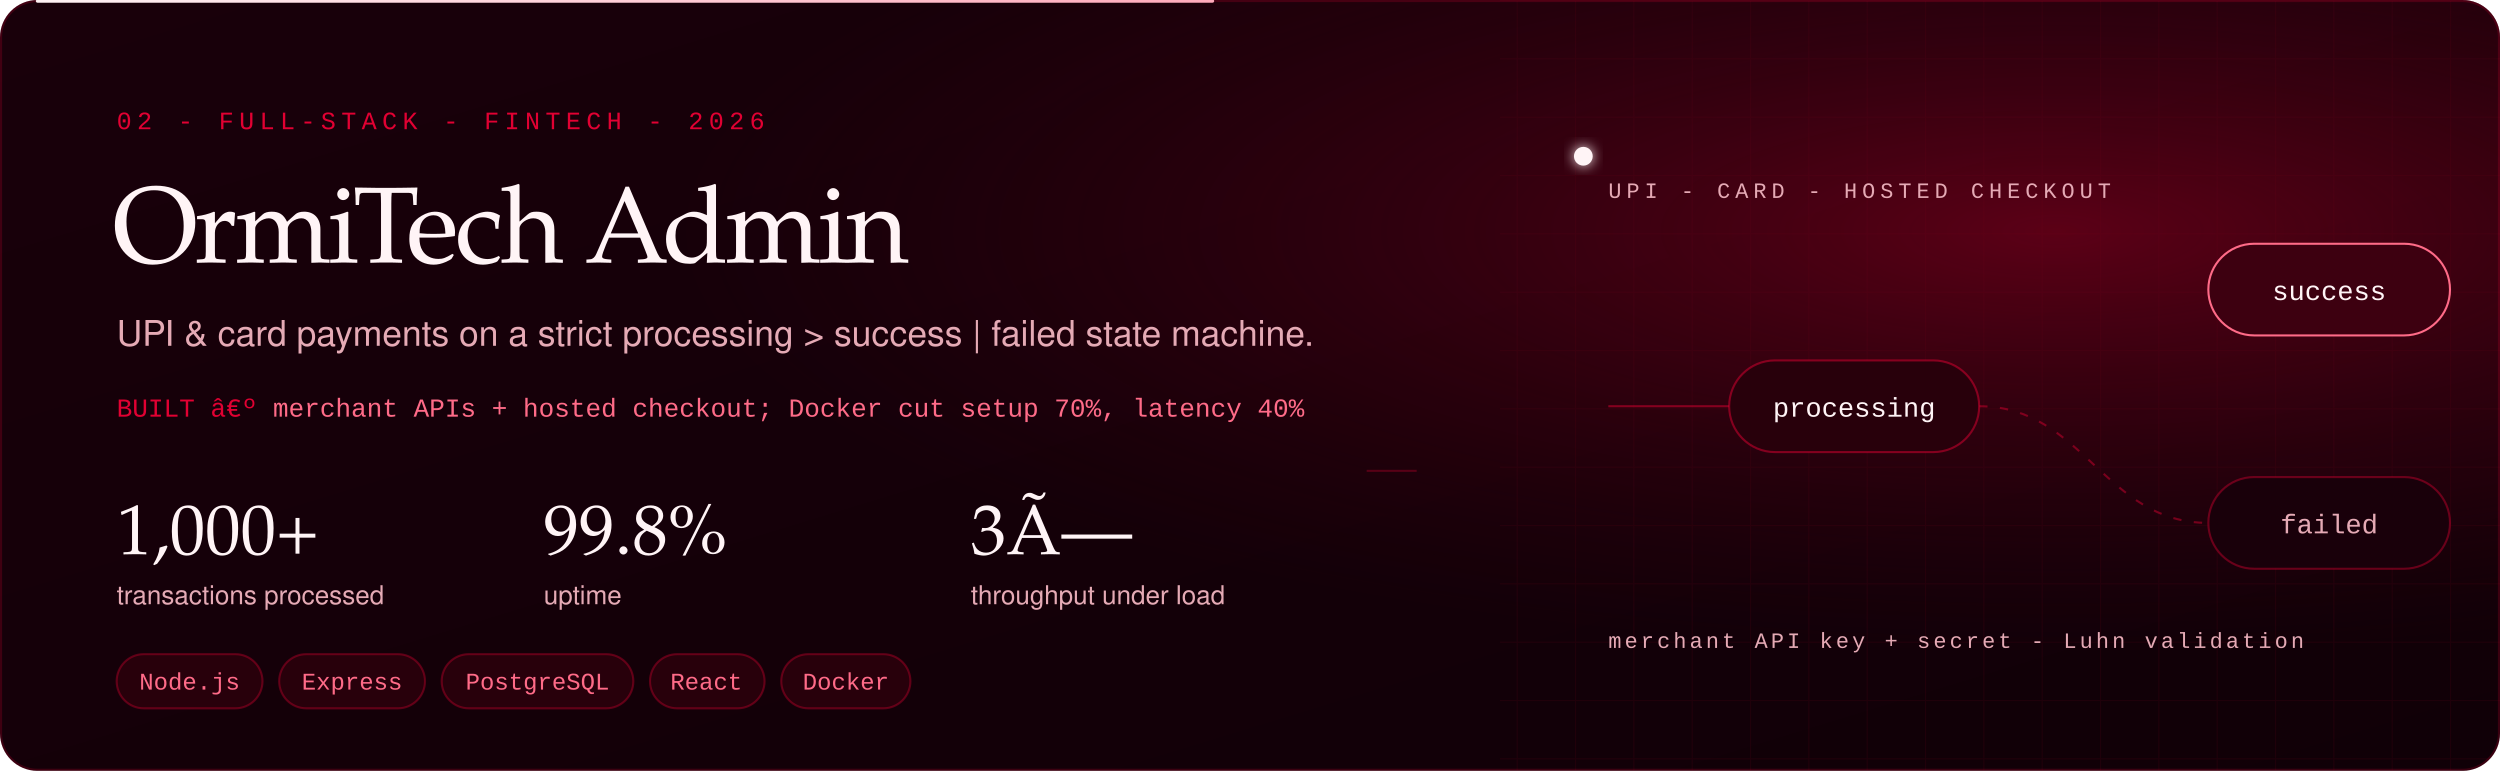
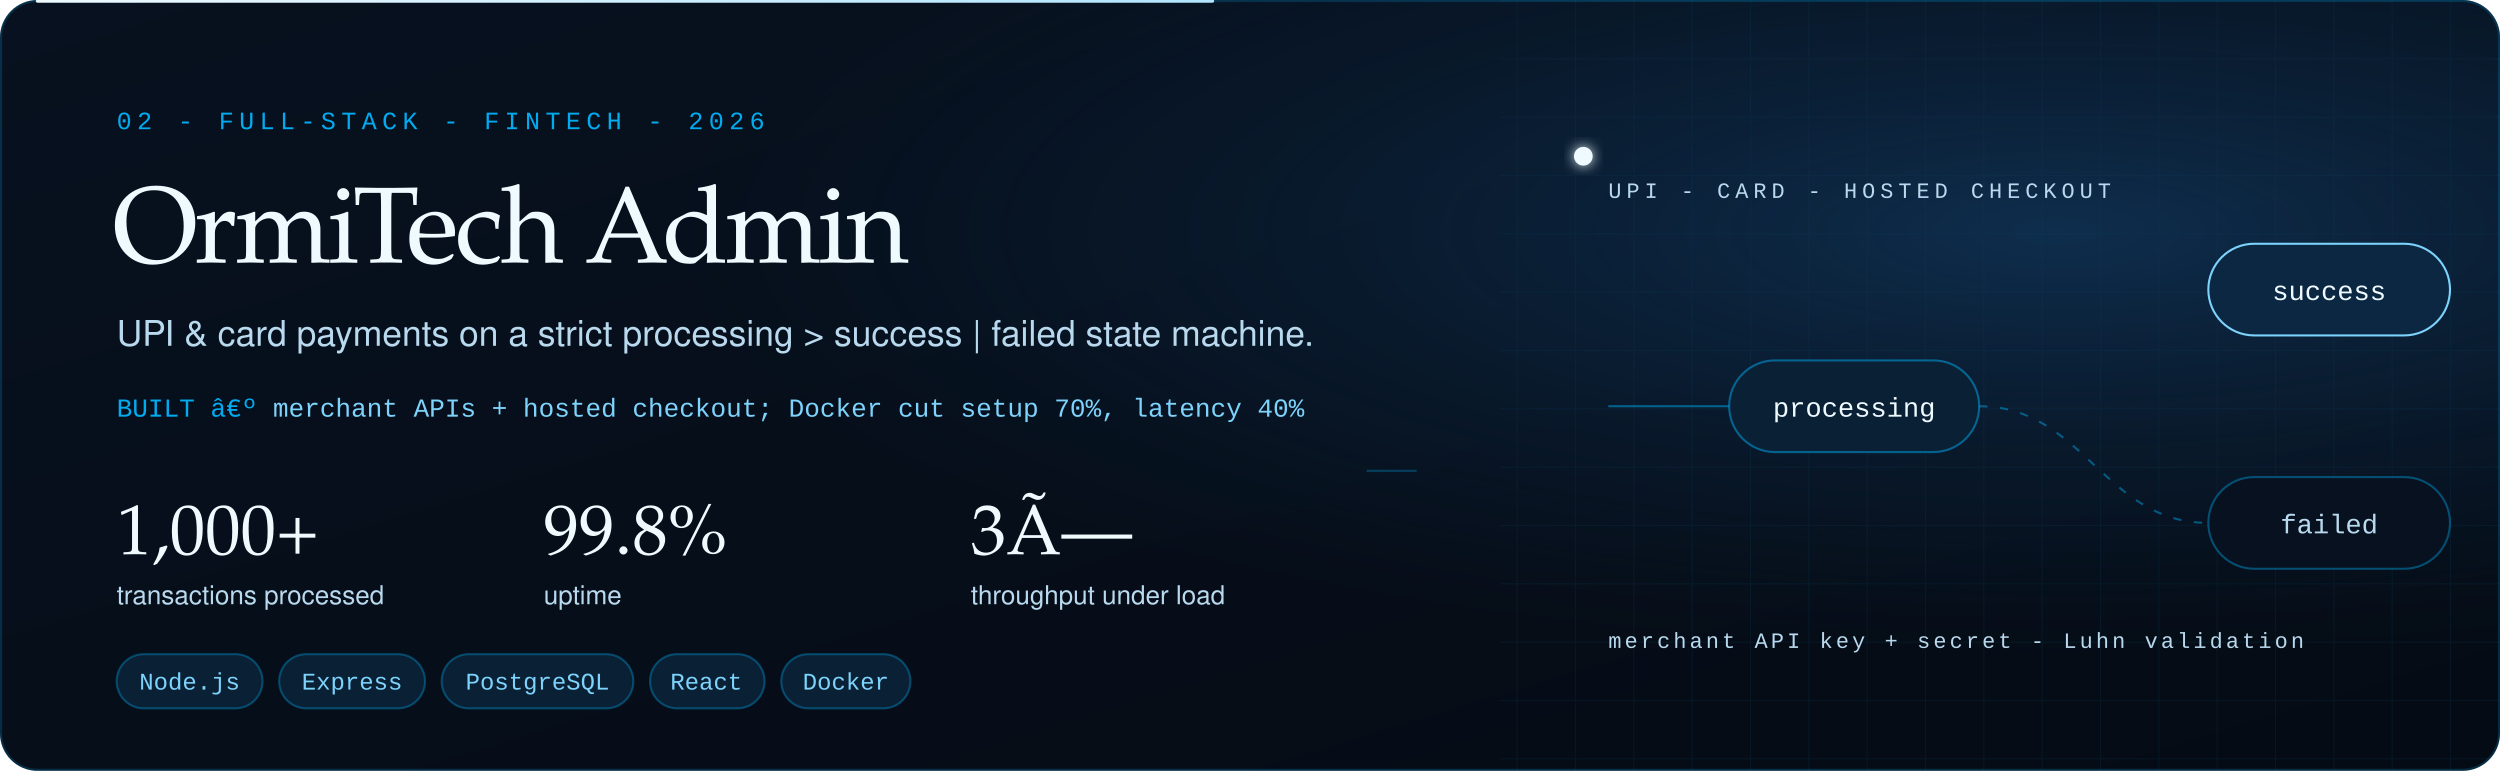
<svg xmlns="http://www.w3.org/2000/svg" viewBox="0 0 1200 370" width="1200" height="370" role="img" aria-labelledby="p2-t">
  <defs>
    <linearGradient id="p2-bg" x1="0" y1="0" x2="1" y2="1">
-       <stop offset="0" stop-color="#19000a" />
-       <stop offset="1" stop-color="#100007" />
+       <stop offset="0" stop-color="#07111f" />
+       <stop offset="1" stop-color="#050b14" />
    </linearGradient>
    <radialGradient id="p2-glow" cx="82%" cy="30%" r="55%">
-       <stop offset="0" stop-color="#7a001c" stop-opacity=".7" />
-       <stop offset="1" stop-color="#3d0010" stop-opacity="0" />
+       <stop offset="0" stop-color="#123b63" stop-opacity=".7" />
+       <stop offset="1" stop-color="#0b2742" stop-opacity="0" />
    </radialGradient>
    <pattern id="p2-grid" width="28" height="28" patternUnits="userSpaceOnUse">
-       <path d="M28 0H0V28" fill="none" stroke="#e10032" stroke-opacity=".07" />
+       <path d="M28 0H0V28" fill="none" stroke="#00abf0" stroke-opacity=".07" />
    </pattern>
    <filter id="p2-glowf" x="-50%" y="-50%" width="200%" height="200%">
      <feGaussianBlur stdDeviation="3" result="b" />
      <feMerge>
        <feMergeNode in="b" />
        <feMergeNode in="SourceGraphic" />
      </feMerge>
    </filter>
    <clipPath id="p2-clip">
      <rect width="1200" height="370" rx="18" />
    </clipPath>
    <linearGradient id="p2-trace" x1="0" y1="0" x2="1" y2="1">
-       <stop offset="0" stop-color="#fff4f6" />
-       <stop offset=".45" stop-color="#ff6b88" />
-       <stop offset="1" stop-color="#e10032" stop-opacity="0" />
+       <stop offset="0" stop-color="#effaff" />
+       <stop offset=".45" stop-color="#7dd3fc" />
+       <stop offset="1" stop-color="#00abf0" stop-opacity="0" />
    </linearGradient>
  </defs>
  <style>
    .p2-serif { font-family: Georgia, "Iowan Old Style", "Palatino Linotype", "Times New Roman", serif; }
    .p2-mono { font-family: ui-monospace, SFMono-Regular, Menlo, Consolas, "Liberation Mono", monospace; }
    .p2-sans { font-family: -apple-system, BlinkMacSystemFont, "Segoe UI", Helvetica, Arial, sans-serif; }
    .p2-in { animation: p2-in 1.2s cubic-bezier(.16,1,.3,1) both; }
    .p2-d1 { animation-delay: .15s; } .p2-d2 { animation-delay: .4s; }
    .p2-chip { animation: p2-chip .7s cubic-bezier(.34,1.56,.64,1) both; }
    @keyframes p2-chip { from { opacity: 0; transform: translateY(8px); } to { opacity: 1; transform: none; } }
    .p2-draw { stroke-dasharray: 600; stroke-dashoffset: 600; animation: p2-draw 2s cubic-bezier(.65,0,.35,1) .5s forwards; }
    @keyframes p2-in { from { opacity: 0; transform: translateY(12px); } to { opacity: 1; transform: none; } }
    @keyframes p2-draw { to { stroke-dashoffset: 0; } }
    @media (prefers-reduced-motion: reduce) { .p2-in, .p2-chip { animation: none; } .p2-draw { animation: none; stroke-dashoffset: 0; } }
    .p2-trace { stroke-dasharray: 564 3136; stroke-dashoffset: 3700; animation: p2-trace 7s linear infinite; }
    @keyframes p2-trace { to { stroke-dashoffset: 0; } }
    @media (prefers-reduced-motion: reduce) { .p2-trace { display: none; } }
  </style>
  <g clip-path="url(#p2-clip)">
    <rect width="1200" height="370" fill="url(#p2-bg)" />
    <rect x="720" width="480" height="370" fill="url(#p2-grid)" />
    <rect width="1200" height="370" fill="url(#p2-glow)" />
    <g class="p2-in p2-d1">
-       <text class="p2-mono" x="56" y="62" font-size="12" letter-spacing="2.6" fill="#e10032">02  -  FULL-STACK  -  FINTECH  -  2026</text>
-       <text class="p2-serif" x="54" y="126" font-size="52" font-weight="300" letter-spacing="-1.5" fill="#fff4f6">OrmiTech Admin</text>
-       <text class="p2-sans" x="56" y="166" font-size="17" fill="#e5aab5">UPI &amp; card payments on a strict processing &gt; success | failed state machine.</text>
-       <text class="p2-mono" x="56" y="200" font-size="12.5" fill="#ff6b88">
-         <tspan fill="#e10032">BUILT â€º</tspan> merchant APIs + hosted checkout; Docker cut setup 70%, latency 40%</text>
-       <line class="p2-draw" x1="56" y1="226" x2="680" y2="226" stroke="#e10032" stroke-opacity=".3" />
+       <text class="p2-mono" x="56" y="62" font-size="12" letter-spacing="2.6" fill="#00abf0">02  -  FULL-STACK  -  FINTECH  -  2026</text>
+       <text class="p2-serif" x="54" y="126" font-size="52" font-weight="300" letter-spacing="-1.5" fill="#effaff">OrmiTech Admin</text>
+       <text class="p2-sans" x="56" y="166" font-size="17" fill="#b9d9ee">UPI &amp; card payments on a strict processing &gt; success | failed state machine.</text>
+       <text class="p2-mono" x="56" y="200" font-size="12.5" fill="#7dd3fc">
+         <tspan fill="#00abf0">BUILT â€º</tspan> merchant APIs + hosted checkout; Docker cut setup 70%, latency 40%</text>
+       <line class="p2-draw" x1="56" y1="226" x2="680" y2="226" stroke="#00abf0" stroke-opacity=".3" />
      <g transform="translate(56 266)">
-         <text class="p2-serif" font-size="34" font-weight="300" fill="#fff4f6">1,000+</text>
-         <text class="p2-sans" y="24" font-size="12.5" fill="#e5aab5">transactions processed</text>
+         <text class="p2-serif" font-size="34" font-weight="300" fill="#effaff">1,000+</text>
+         <text class="p2-sans" y="24" font-size="12.5" fill="#b9d9ee">transactions processed</text>
      </g>
      <g transform="translate(261 266)">
-         <text class="p2-serif" font-size="34" font-weight="300" fill="#fff4f6">99.8%</text>
-         <text class="p2-sans" y="24" font-size="12.5" fill="#e5aab5">uptime</text>
+         <text class="p2-serif" font-size="34" font-weight="300" fill="#effaff">99.8%</text>
+         <text class="p2-sans" y="24" font-size="12.5" fill="#b9d9ee">uptime</text>
      </g>
      <g transform="translate(466 266)">
-         <text class="p2-serif" font-size="34" font-weight="300" fill="#fff4f6">3Ã—</text>
-         <text class="p2-sans" y="24" font-size="12.5" fill="#e5aab5">throughput under load</text>
+         <text class="p2-serif" font-size="34" font-weight="300" fill="#effaff">3Ã—</text>
+         <text class="p2-sans" y="24" font-size="12.5" fill="#b9d9ee">throughput under load</text>
      </g>
      <g class="p2-chip" style="animation-delay:1.00s">
-         <rect x="56" y="314" width="70" height="26" rx="13" fill="#28000b" stroke="#e10032" stroke-opacity=".35" />
-         <text class="p2-mono" x="91" y="331" text-anchor="middle" font-size="11.5" fill="#ff6b88">Node.js</text>
+         <rect x="56" y="314" width="70" height="26" rx="13" fill="#0a2035" stroke="#00abf0" stroke-opacity=".35" />
+         <text class="p2-mono" x="91" y="331" text-anchor="middle" font-size="11.5" fill="#7dd3fc">Node.js</text>
      </g>
      <g class="p2-chip" style="animation-delay:1.12s">
-         <rect x="134" y="314" width="70" height="26" rx="13" fill="#28000b" stroke="#e10032" stroke-opacity=".35" />
-         <text class="p2-mono" x="169" y="331" text-anchor="middle" font-size="11.5" fill="#ff6b88">Express</text>
+         <rect x="134" y="314" width="70" height="26" rx="13" fill="#0a2035" stroke="#00abf0" stroke-opacity=".35" />
+         <text class="p2-mono" x="169" y="331" text-anchor="middle" font-size="11.5" fill="#7dd3fc">Express</text>
      </g>
      <g class="p2-chip" style="animation-delay:1.24s">
-         <rect x="212" y="314" width="92" height="26" rx="13" fill="#28000b" stroke="#e10032" stroke-opacity=".35" />
-         <text class="p2-mono" x="258" y="331" text-anchor="middle" font-size="11.5" fill="#ff6b88">PostgreSQL</text>
+         <rect x="212" y="314" width="92" height="26" rx="13" fill="#0a2035" stroke="#00abf0" stroke-opacity=".35" />
+         <text class="p2-mono" x="258" y="331" text-anchor="middle" font-size="11.5" fill="#7dd3fc">PostgreSQL</text>
      </g>
      <g class="p2-chip" style="animation-delay:1.36s">
-         <rect x="312" y="314" width="55" height="26" rx="13" fill="#28000b" stroke="#e10032" stroke-opacity=".35" />
-         <text class="p2-mono" x="339" y="331" text-anchor="middle" font-size="11.5" fill="#ff6b88">React</text>
+         <rect x="312" y="314" width="55" height="26" rx="13" fill="#0a2035" stroke="#00abf0" stroke-opacity=".35" />
+         <text class="p2-mono" x="339" y="331" text-anchor="middle" font-size="11.5" fill="#7dd3fc">React</text>
      </g>
      <g class="p2-chip" style="animation-delay:1.48s">
-         <rect x="375" y="314" width="62" height="26" rx="13" fill="#28000b" stroke="#e10032" stroke-opacity=".35" />
-         <text class="p2-mono" x="406" y="331" text-anchor="middle" font-size="11.5" fill="#ff6b88">Docker</text>
+         <rect x="375" y="314" width="62" height="26" rx="13" fill="#0a2035" stroke="#00abf0" stroke-opacity=".35" />
+         <text class="p2-mono" x="406" y="331" text-anchor="middle" font-size="11.5" fill="#7dd3fc">Docker</text>
      </g>
    </g>
    <g class="p2-in p2-d2">
      <g transform="translate(0 35)">
        <g transform="translate(760 40)" class="p2-mono" font-size="13" text-anchor="middle">
-           <text x="12" y="20" text-anchor="start" font-size="10.5" letter-spacing="2.4" fill="#e5aab5">UPI  -  CARD  -  HOSTED CHECKOUT</text>
-           <path d="M12 120 H70" stroke="#e10032" stroke-opacity=".5" />
-           <path class="p2-draw" d="M190 120 C 240 120, 250 64, 300 64" fill="none" stroke="#ff6b88" stroke-width="1.5" />
-           <path d="M190 120 C 240 120, 250 176, 300 176" fill="none" stroke="#e10032" stroke-opacity=".45" stroke-dasharray="4 6" />
-           <rect x="70" y="98" width="120" height="44" rx="22" fill="#28000b" stroke="#e10032" stroke-opacity=".5" />
-           <text x="130" y="125" fill="#fff4f6">processing</text>
-           <rect x="300" y="42" width="116" height="44" rx="22" fill="#3d0010" stroke="#ff6b88" />
-           <text x="358" y="69" fill="#fff4f6">success</text>
-           <rect x="300" y="154" width="116" height="44" rx="22" fill="#19000a" stroke="#e10032" stroke-opacity=".4" />
-           <text x="358" y="181" fill="#e5aab5">failed</text>
-           <circle r="4.5" fill="#fff4f6" filter="url(#p2-glowf)">
+           <text x="12" y="20" text-anchor="start" font-size="10.5" letter-spacing="2.4" fill="#b9d9ee">UPI  -  CARD  -  HOSTED CHECKOUT</text>
+           <path d="M12 120 H70" stroke="#00abf0" stroke-opacity=".5" />
+           <path class="p2-draw" d="M190 120 C 240 120, 250 64, 300 64" fill="none" stroke="#7dd3fc" stroke-width="1.5" />
+           <path d="M190 120 C 240 120, 250 176, 300 176" fill="none" stroke="#00abf0" stroke-opacity=".45" stroke-dasharray="4 6" />
+           <rect x="70" y="98" width="120" height="44" rx="22" fill="#0a2035" stroke="#00abf0" stroke-opacity=".5" />
+           <text x="130" y="125" fill="#effaff">processing</text>
+           <rect x="300" y="42" width="116" height="44" rx="22" fill="#0b2742" stroke="#7dd3fc" />
+           <text x="358" y="69" fill="#effaff">success</text>
+           <rect x="300" y="154" width="116" height="44" rx="22" fill="#07111f" stroke="#00abf0" stroke-opacity=".4" />
+           <text x="358" y="181" fill="#b9d9ee">failed</text>
+           <circle r="4.5" fill="#effaff" filter="url(#p2-glowf)">
            <animateMotion dur="3.6s" repeatCount="indefinite" path="M12 120 H130 C 220 120, 250 64, 358 64" calcMode="spline" keyPoints="0;1" keyTimes="0;1" keySplines=".45 0 .55 1" />
          </circle>
-           <text x="12" y="236" text-anchor="start" font-size="10.5" letter-spacing="1.5" fill="#e5aab5">merchant API key + secret  -  Luhn validation</text>
+           <text x="12" y="236" text-anchor="start" font-size="10.5" letter-spacing="1.5" fill="#b9d9ee">merchant API key + secret  -  Luhn validation</text>
        </g>
      </g>
    </g>
-     <rect x=".5" y=".5" width="1199" height="369" rx="17.5" fill="none" stroke="#e10032" stroke-opacity=".2" />
+     <rect x=".5" y=".5" width="1199" height="369" rx="17.5" fill="none" stroke="#00abf0" stroke-opacity=".2" />
    <rect class="p2-trace" style="animation-delay:-1.7s" x=".5" y=".5" width="1199" height="369" rx="17.5" fill="none" stroke="url(#p2-trace)" stroke-width="1.6" stroke-linecap="round" />
  </g>
</svg>
